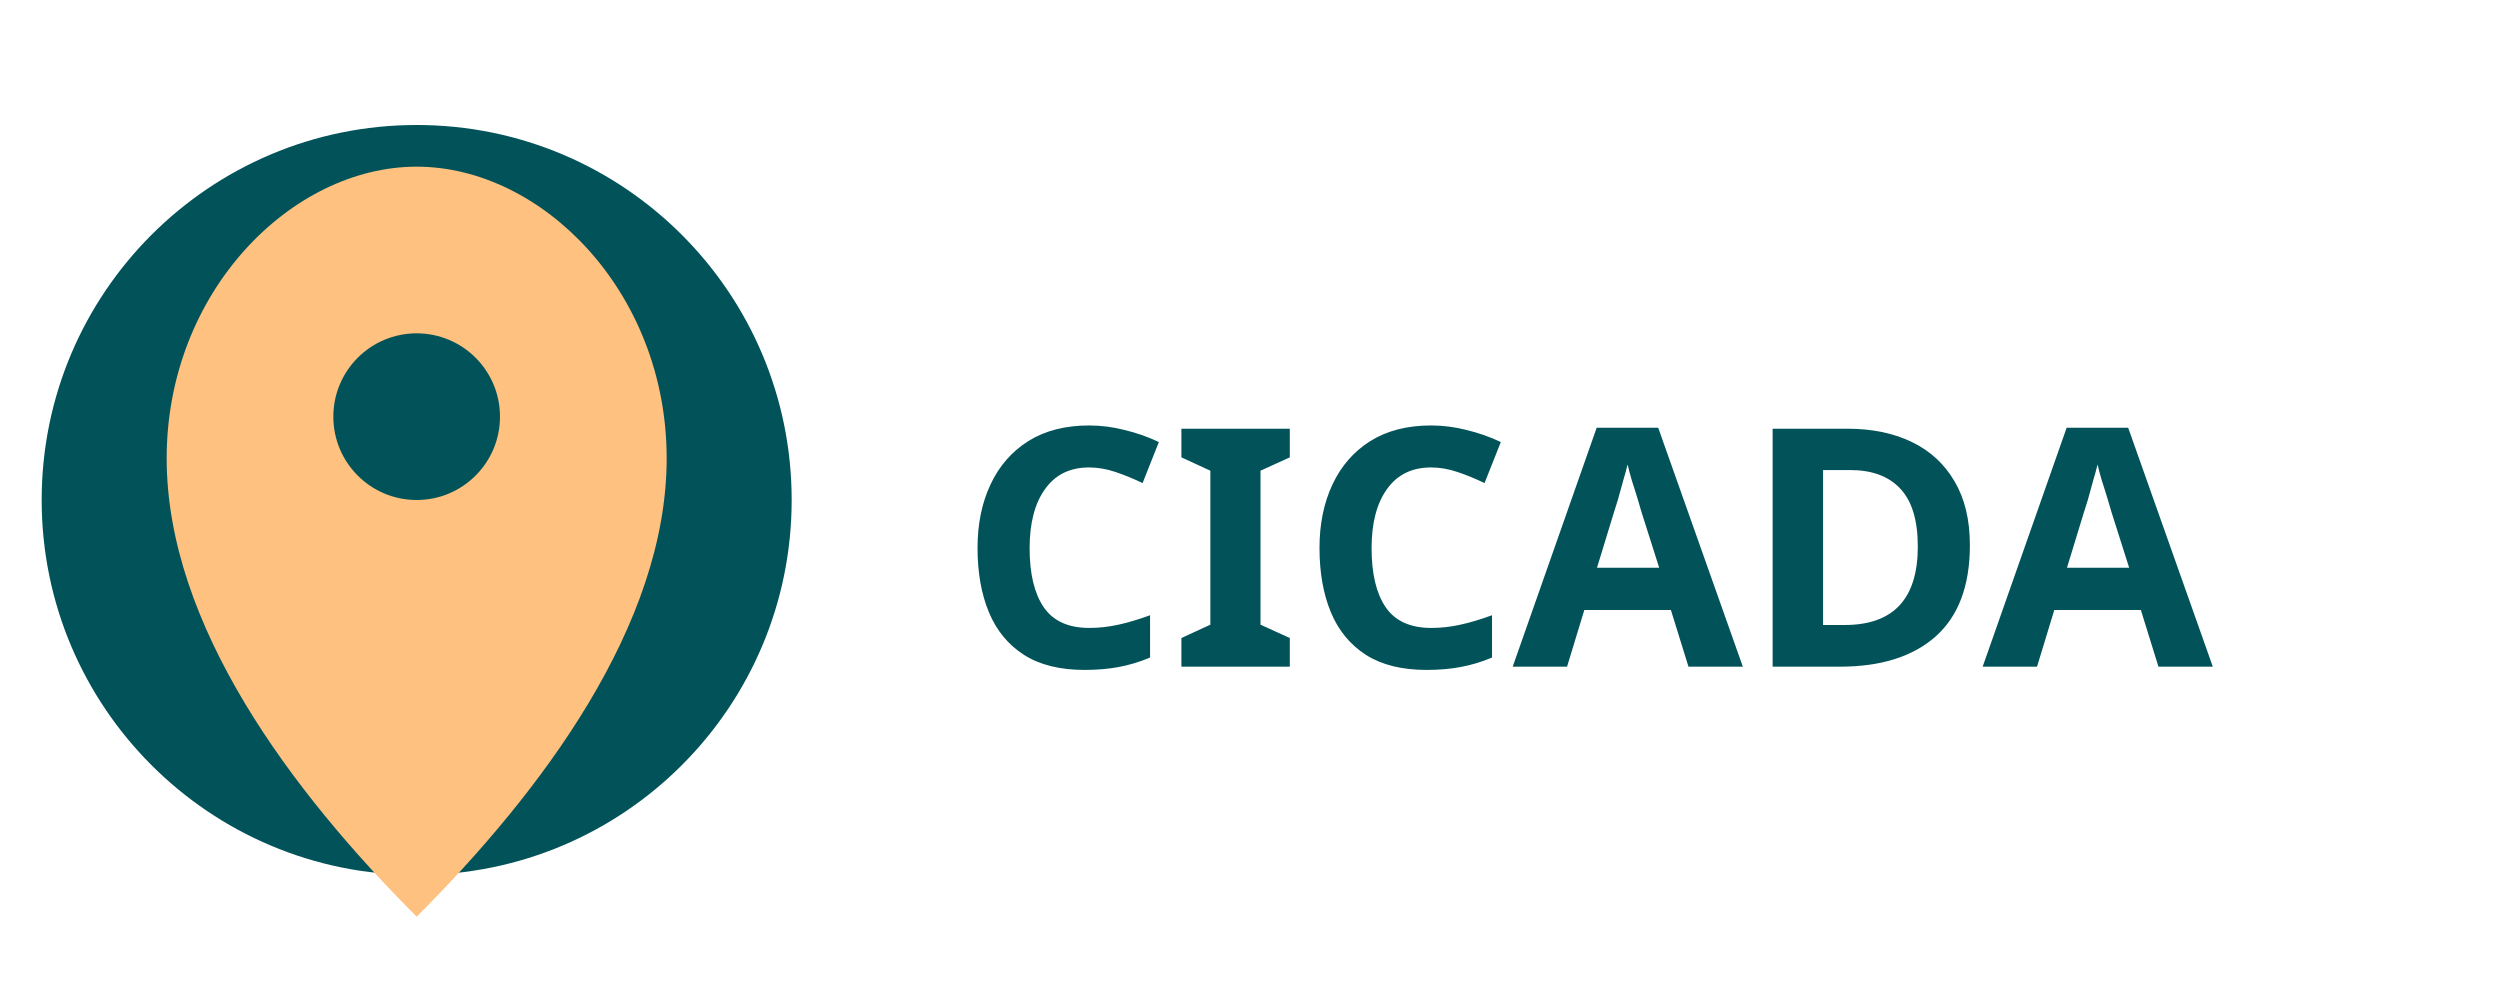
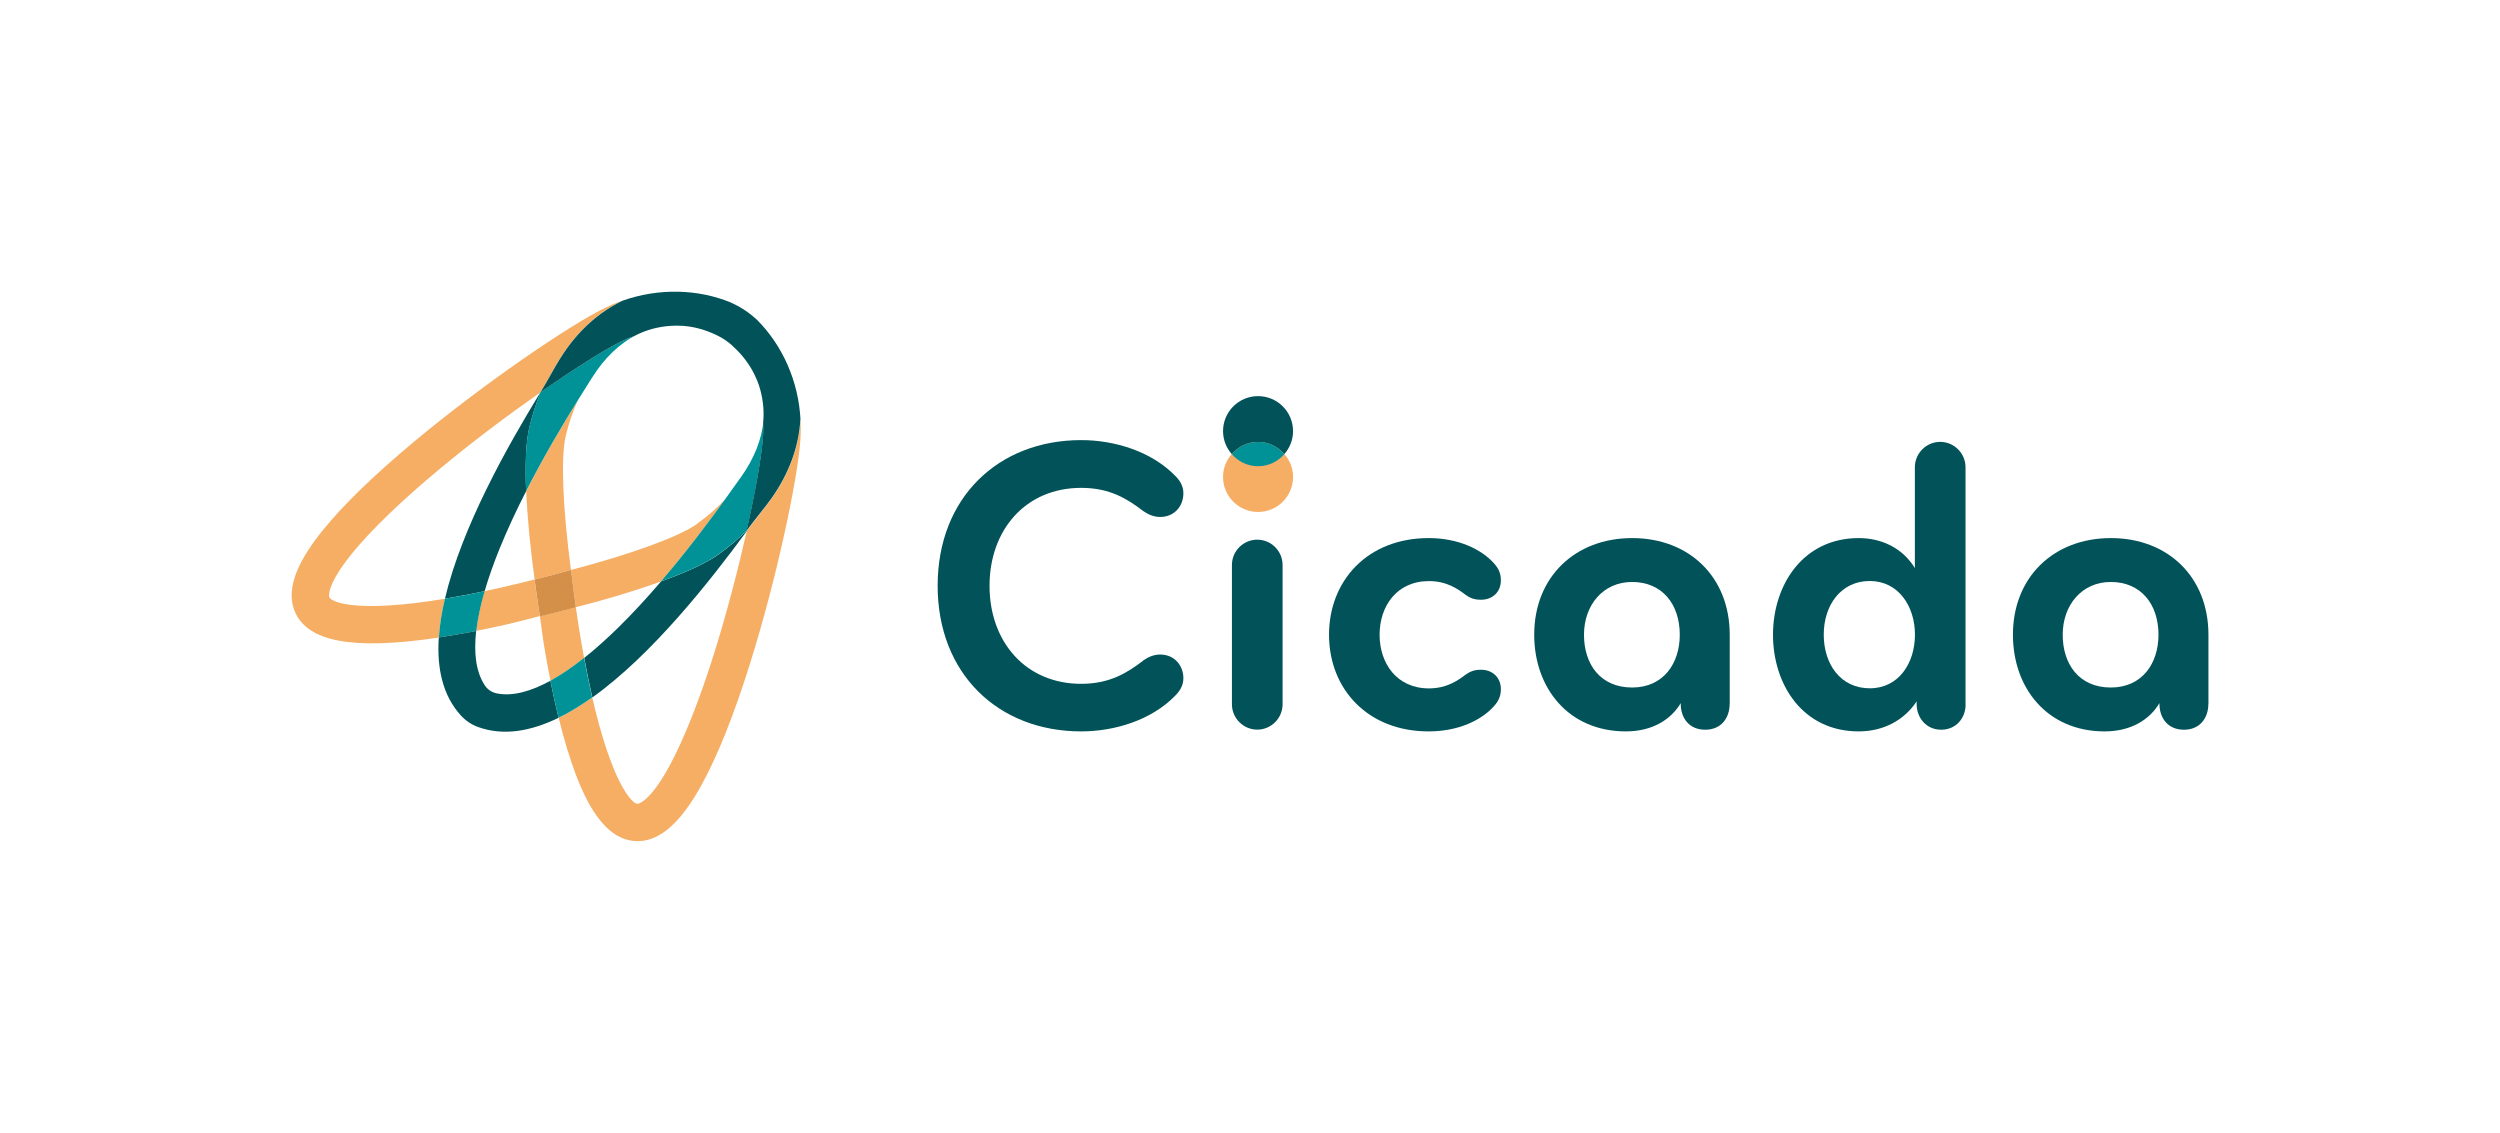
- <svg xmlns="http://www.w3.org/2000/svg" width="120" height="48" viewBox="0 0 120 48" fill="none">
-   <g transform="translate(0, 4)">
-     <circle cx="20" cy="20" r="18" fill="#025359" />
-     <path d="M20 4C14 4 8 10 8 18C8 26 14 34 20 40C26 34 32 26 32 18C32 10 26 4 20 4Z" fill="#FEC180" />
-     <circle cx="20" cy="16" r="4" fill="#025359" />
+ <svg xmlns="http://www.w3.org/2000/svg" viewBox="0 0 284.25 128.8">
+   <defs>
+     <style>.cls-1{fill:none;}.cls-2,.cls-3{mix-blend-mode:multiply;}.cls-2,.cls-4{fill:#025359;}.cls-5{isolation:isolate;}.cls-6,.cls-3{fill:#f5ae64;}.cls-7{fill:#009296;}.cls-8{fill:#d48f49;}</style>
+   </defs>
+   <g class="cls-5">
+     <g id="Calque_1">
+       <path class="cls-4" d="M129.99,75.09c.62-.43,1.25-.67,1.92-.67,1.63,0,2.64,1.25,2.64,2.69,0,.77-.34,1.39-.91,1.97-2.74,2.83-6.96,4.08-10.71,4.08-9.41,0-16.32-6.53-16.32-16.56s6.91-16.56,16.32-16.56c3.74,0,7.97,1.25,10.71,4.08.58.58.91,1.2.91,1.97,0,1.44-1.01,2.69-2.64,2.69-.67,0-1.3-.24-1.92-.67-1.82-1.39-3.79-2.64-7.06-2.64-6.29,0-10.42,4.75-10.42,11.14s4.13,11.14,10.42,11.14c3.26,0,5.23-1.25,7.06-2.64Z" />
+       <path class="cls-4" d="M140.07,64.24c0-1.58,1.29-2.88,2.88-2.88s2.88,1.3,2.88,2.88v15.84c0,1.58-1.3,2.88-2.88,2.88s-2.88-1.3-2.88-2.88v-15.84Z" />
+       <path class="cls-4" d="M169.83,64.01c.53.58.82,1.15.82,1.97,0,1.3-.91,2.21-2.26,2.21-.77,0-1.25-.19-1.78-.58-.77-.58-2.06-1.54-4.13-1.54-3.7,0-5.62,2.88-5.62,6.1s1.92,6.1,5.62,6.1c2.06,0,3.36-.96,4.13-1.54.53-.38,1.01-.58,1.78-.58,1.34,0,2.26.91,2.26,2.21,0,.82-.29,1.39-.82,1.97-1.39,1.54-3.98,2.83-7.39,2.83-6.96,0-11.33-4.85-11.33-10.99s4.37-10.99,11.33-10.99c3.41,0,6,1.3,7.39,2.83Z" />
+       <path class="cls-4" d="M196.66,80.04c0,1.54-.91,2.93-2.78,2.93s-2.78-1.39-2.78-2.93v-.1c-1.1,1.87-3.22,3.22-6.24,3.22-6.53,0-10.42-4.94-10.42-10.99,0-6.58,4.66-10.99,11.14-10.99s11.09,4.42,11.09,10.99v7.87ZM185.57,66.17c-3.31,0-5.47,2.64-5.47,6s1.87,6,5.47,6,5.42-2.78,5.42-6c0-3.5-2.02-6-5.42-6Z" />
+       <path class="cls-4" d="M223.49,80.09c0,1.58-1.1,2.88-2.78,2.88s-2.79-1.34-2.79-2.93v-.29c-1.39,2.11-3.74,3.41-6.58,3.41-6.38,0-9.75-5.33-9.75-10.99s3.41-10.99,9.75-10.99c2.5,0,4.94,1.06,6.38,3.41v-11.47c0-1.58,1.3-2.88,2.88-2.88s2.88,1.3,2.88,2.88v26.98ZM212.59,78.26c3.31,0,5.14-2.88,5.14-6.1s-1.87-6.1-5.14-6.1-5.23,2.74-5.23,6.1,1.92,6.1,5.23,6.1Z" />
+       <path class="cls-4" d="M251.09,80.04c0,1.54-.91,2.93-2.78,2.93s-2.78-1.39-2.78-2.93v-.1c-1.1,1.87-3.22,3.22-6.24,3.22-6.53,0-10.42-4.94-10.42-10.99,0-6.58,4.66-10.99,11.14-10.99s11.09,4.42,11.09,10.99v7.87ZM240,66.17c-3.31,0-5.47,2.64-5.47,6s1.87,6,5.47,6,5.42-2.78,5.42-6c0-3.5-2.02-6-5.42-6Z" />
+       <path class="cls-2" d="M105.09,69.97c0,.18,0,.35,0,.53,0-.18,0-.35,0-.53Z" />
+       <path class="cls-2" d="M105.09,69.97c0,.18,0,.35,0,.53,0-.18,0-.35,0-.53Z" />
+       <path class="cls-6" d="M143.04,53c-1.2,0-2.26-.54-2.99-1.38-.61.7-.99,1.6-.99,2.61,0,2.2,1.78,3.98,3.98,3.98s3.98-1.78,3.98-3.98c0-1-.38-1.91-.99-2.61-.73.84-1.79,1.38-2.99,1.38Z" />
+       <path class="cls-4" d="M139.06,49.02c0,1,.38,1.91.99,2.61.73-.84,1.79-1.38,2.99-1.38s2.26.54,2.99,1.38c.61-.7.99-1.6.99-2.61,0-2.2-1.78-3.98-3.98-3.98s-3.98,1.78-3.98,3.98Z" />
+       <path class="cls-3" d="M143.04,50.25c-1.2,0-2.26.54-2.99,1.38.73.84,1.79,1.38,2.99,1.38s2.26-.54,2.99-1.38c-.73-.84-1.79-1.38-2.99-1.38Z" />
+       <path class="cls-7" d="M143.04,50.25c-1.2,0-2.26.54-2.99,1.38.73.84,1.79,1.38,2.99,1.38s2.26-.54,2.99-1.38c-.73-.84-1.79-1.38-2.99-1.38Z" />
+       <path class="cls-1" d="M57.52,71.04c1.26-.28,2.54-.58,3.82-.9l.04-.06c-1.31.33-2.57.68-3.86.97Z" />
+       <path class="cls-1" d="M61.43,44.63c-3.69,2.58-7.81,5.67-11.48,8.73-4.3,3.58-7.72,6.87-9.87,9.51-3.11,3.8-2.64,5.03-2.64,5.04.32.64,3.45,1.78,13.15.17,1.91-8.14,7.14-17.39,10.84-23.44,0,0,0,0,0,0Z" />
+       <path class="cls-1" d="M60.79,65.9c-.48-3.45-.83-6.98-.96-10.07-1.09,2.14-2.14,4.36-3.04,6.58-.62,1.53-1.21,3.17-1.69,4.81.49-.1.99-.21,1.5-.32,1.38-.31,2.78-.64,4.19-1Z" />
+       <path class="cls-6" d="M61.38,70.07c-.23-1.36-.4-2.74-.6-4.18-1.4.35-2.81.69-4.19,1-.51.11-1.01.22-1.5.32-.44,1.53-.78,3.07-.95,4.52,1.09-.21,2.21-.45,3.37-.71,1.29-.29,2.55-.64,3.86-.97Z" />
+       <path class="cls-6" d="M64.32,49.57c.34-1.42.81-2.78,1.38-4.04-1.64,2.64-3.83,6.31-5.87,10.3.13,3.09.48,6.62.96,10.07,1.38-.35,2.77-.72,4.13-1.1-.92-6.79-1.18-12.79-.6-15.23Z" />
+       <path class="cls-6" d="M37.44,67.9s-.47-1.23,2.64-5.04c2.16-2.64,5.57-5.93,9.87-9.51,3.68-3.06,7.79-6.15,11.48-8.73.03-.05.05-.09.08-.13.9-1.48,1.47-2.64,2.13-3.68l.13-.2c1.85-2.92,4.27-5.13,7.02-6.44-.12.04-.24.09-.37.13-.57.21-1.13.45-1.68.73-4.02,1.97-13.62,8.5-21.51,15.06-4.57,3.81-8.09,7.2-10.44,10.09-3.31,4.05-4.34,7.19-3.16,9.59.36.74.91,1.36,1.65,1.86,1.65,1.11,4.26,1.6,7.87,1.51,1.95-.05,4.21-.27,6.75-.65.09-1.41.33-2.89.69-4.41-9.7,1.61-12.83.47-13.15-.17Z" />
+       <path class="cls-4" d="M59.82,55.83c-.12-2.99-.03-5.57.37-7.25.34-1.4.77-2.73,1.28-3.98-.01,0-.02.02-.04.03,0,0,0,0,0,0-3.7,6.05-8.93,15.3-10.84,23.44,1.37-.23,2.87-.51,4.51-.85.48-1.64,1.07-3.28,1.69-4.81.9-2.21,1.94-4.44,3.04-6.58Z" />
+       <path class="cls-7" d="M55.1,67.22c-1.64.35-3.14.63-4.51.85-.36,1.52-.6,3-.69,4.41,1.34-.2,2.75-.45,4.25-.74.17-1.45.51-2.99.95-4.52Z" />
+       <path class="cls-4" d="M61.51,44.49s-.05.09-.08.13c.01,0,.02-.02.04-.03.01-.04.03-.07.04-.11Z" />
+       <path class="cls-4" d="M76.73,37.03c.08,0,.17,0,.25,0-.08,0-.17,0-.25,0Z" />
+       <path class="cls-4" d="M76.01,37.06c.09,0,.18-.01.26-.02-.09,0-.18.01-.26.02Z" />
+       <path class="cls-7" d="M59.82,55.83c2.04-3.99,4.23-7.66,5.87-10.3.59-.96,1.12-1.78,1.53-2.44l.13-.2c1.36-2.16,3.07-3.82,5.01-4.81-.11.04-.17.1-.28.14-.5.18-.99.39-1.48.62-1.9.93-5.28,3.06-9.14,5.76-.51,1.25-.94,2.58-1.28,3.98-.4,1.68-.49,4.26-.37,7.25Z" />
+       <path class="cls-4" d="M76.98,37.03c.12,0,.24,0,.36.01-.12,0-.24-.01-.36-.01Z" />
+       <path class="cls-4" d="M75.62,37.11c.13-.02.26-.03.39-.04-.13.01-.26.03-.39.04Z" />
+       <path class="cls-4" d="M76.28,37.05c.15,0,.3-.02.46-.02-.15,0-.3,0-.46.02Z" />
+       <path class="cls-1" d="M61.96,74.01c-.22-1.27-.42-2.57-.61-3.87l.04-.06c.19,1.34.35,2.63.57,3.94Z" />
+       <path class="cls-1" d="M84.9,60.36c-.98,4.39-2.28,9.37-3.72,13.94-1.68,5.34-3.43,9.75-5.05,12.74-2.34,4.32-3.64,4.35-3.66,4.35-.71-.05-2.96-2.52-5.15-12.1,6.81-4.86,13.37-13.21,17.57-18.93,0,0,0,0,0,0Z" />
+       <path class="cls-1" d="M65.47,69.04c3.37-.87,6.77-1.88,9.68-2.93-1.56,1.82-3.22,3.64-4.93,5.31-1.18,1.15-2.47,2.33-3.81,3.39-.09-.49-.18-.99-.27-1.51-.24-1.39-.46-2.82-.67-4.25Z" />
+       <path class="cls-6" d="M61.38,70.07c1.35-.3,2.69-.67,4.09-1.03.2,1.43.43,2.86.67,4.25.09.52.18,1.02.27,1.51-1.25.99-2.54,1.89-3.82,2.6-.22-1.08-.43-2.21-.63-3.39-.23-1.31-.38-2.6-.57-3.94Z" />
+       <path class="cls-6" d="M79.24,59.57c1.19-.86,2.27-1.8,3.22-2.81-1.82,2.52-4.38,5.94-7.3,9.35-2.91,1.06-6.31,2.07-9.68,2.93-.2-1.41-.39-2.83-.55-4.24,6.63-1.73,12.28-3.76,14.32-5.23Z" />
+       <path class="cls-8" d="M64.92,64.8c-1.36.38-2.75.75-4.13,1.1.2,1.43.36,2.81.6,4.18,1.35-.3,2.69-.67,4.09-1.03-.2-1.41-.39-2.83-.55-4.24Z" />
+       <path class="cls-6" d="M72.48,91.4s1.32-.04,3.66-4.35c1.62-3,3.37-7.4,5.05-12.74,1.43-4.56,2.73-9.55,3.72-13.94.03-.04.06-.08.09-.13,1.03-1.39,1.89-2.37,2.59-3.37l.14-.19c2-2.82,3.12-5.9,3.29-8.94,0,.13.01.26.02.39.02.6,0,1.22-.03,1.83-.3,4.47-2.69,15.83-5.77,25.61-1.78,5.67-3.59,10.21-5.37,13.49-2.49,4.6-5,6.75-7.67,6.57-.83-.06-1.61-.33-2.34-.82-1.65-1.11-3.1-3.33-4.38-6.71-.69-1.83-1.35-4-1.96-6.49,1.27-.62,2.55-1.41,3.82-2.31,2.2,9.58,4.44,12.05,5.15,12.1Z" />
+       <path class="cls-4" d="M62.58,77.4c-2.13,1.17-4.24,1.81-6.09,1.44-.56-.11-1.06-.44-1.37-.92-1.04-1.57-1.25-3.76-.98-6.18-1.49.29-2.91.54-4.25.74-.23,3.49.44,6.58,2.49,8.85.55.6,1.23,1.07,2,1.34,2.87,1.03,5.98.48,9.13-1.06-.32-1.31-.63-2.72-.93-4.21Z" />
+       <path class="cls-4" d="M75.15,66.11c2.82-1.02,5.17-2.08,6.57-3.09,1.17-.84,2.23-1.75,3.2-2.69,0,.01,0,.03,0,.04,0,0,0,0,0,0-4.2,5.72-10.76,14.07-17.57,18.93-.31-1.35-.62-2.85-.92-4.5,1.34-1.06,2.63-2.24,3.81-3.39,1.71-1.67,3.37-3.49,4.93-5.31Z" />
+       <path class="cls-7" d="M66.41,74.8c.3,1.65.61,3.14.92,4.5-1.27.9-2.55,1.69-3.82,2.31-.32-1.31-.63-2.72-.93-4.21,1.28-.71,2.57-1.6,3.82-2.6Z" />
+       <path class="cls-4" d="M85,60.24s-.06.08-.09.13c0-.01,0-.03,0-.04.03-.03.06-.05.08-.08Z" />
+       <path class="cls-4" d="M86.12,43.32c-.03-.08-.06-.15-.1-.23.03.08.07.15.1.23Z" />
+       <path class="cls-4" d="M86.36,44c-.03-.08-.06-.17-.08-.25.03.08.06.17.08.25Z" />
+       <path class="cls-7" d="M75.15,66.11c2.92-3.4,5.48-6.82,7.3-9.35.66-.91,1.23-1.71,1.67-2.34l.14-.19c1.48-2.08,2.37-4.29,2.55-6.46,0,.11-.03.2-.03.31.02.53.02,1.06-.02,1.6-.14,2.11-.83,6.05-1.86,10.65-.96.95-2.03,1.85-3.2,2.69-1.4,1.01-3.75,2.07-6.57,3.09Z" />
+       <path class="cls-4" d="M91.02,47.74c-.23-4.45-2.07-8.47-4.92-11.35-.98-.9-1.9-1.49-3.01-2-3.73-1.52-8.12-1.67-12.29-.21-2.75,1.32-5.18,3.52-7.02,6.44l-.13.2c-.67,1.06-1.26,2.25-2.19,3.77.02.02,0,0,.01.01,3.86-2.7,7.24-4.83,9.14-5.76.49-.24.98-.45,1.48-.62,1.12-.59,2.31-.96,3.53-1.11.13-.02.26-.03.39-.04.09,0,.18-.01.26-.02.15,0,.3-.02.46-.02.08,0,.17,0,.25,0,.11,0,.23,0,.34.01.07,0,.14,0,.21,0,1.23.08,2.41.38,3.52.87.15.06.3.13.44.2.66.31,1.26.72,1.8,1.21.12.11.24.22.35.34.87.84,1.6,1.82,2.14,2.92.03.06.06.13.09.2.05.1.1.21.14.31.03.08.07.15.1.23.06.14.11.28.16.43.03.08.06.17.08.25.04.13.08.25.11.38.32,1.19.43,2.43.31,3.69.02.53.02,1.06-.02,1.6-.14,2.11-.83,6.05-1.86,10.64.02.01,0,0,.02,0,1.06-1.44,1.94-2.44,2.66-3.45l.14-.19c2-2.82,3.12-5.9,3.29-8.94Z" />
+       <path class="cls-4" d="M86.03,43.09c-.05-.11-.1-.22-.15-.33.05.11.1.22.15.33Z" />
+       <path class="cls-4" d="M86.48,44.38c-.03-.13-.07-.25-.11-.38.04.13.08.25.11.38Z" />
+       <path class="cls-4" d="M86.28,43.75c-.05-.14-.1-.29-.16-.43.06.14.11.28.16.43Z" />
+     </g>
  </g>
-   <text x="46" y="32" font-family="Nunito, sans-serif" font-size="16" font-weight="700" fill="#025359">CICADA</text>
</svg>
